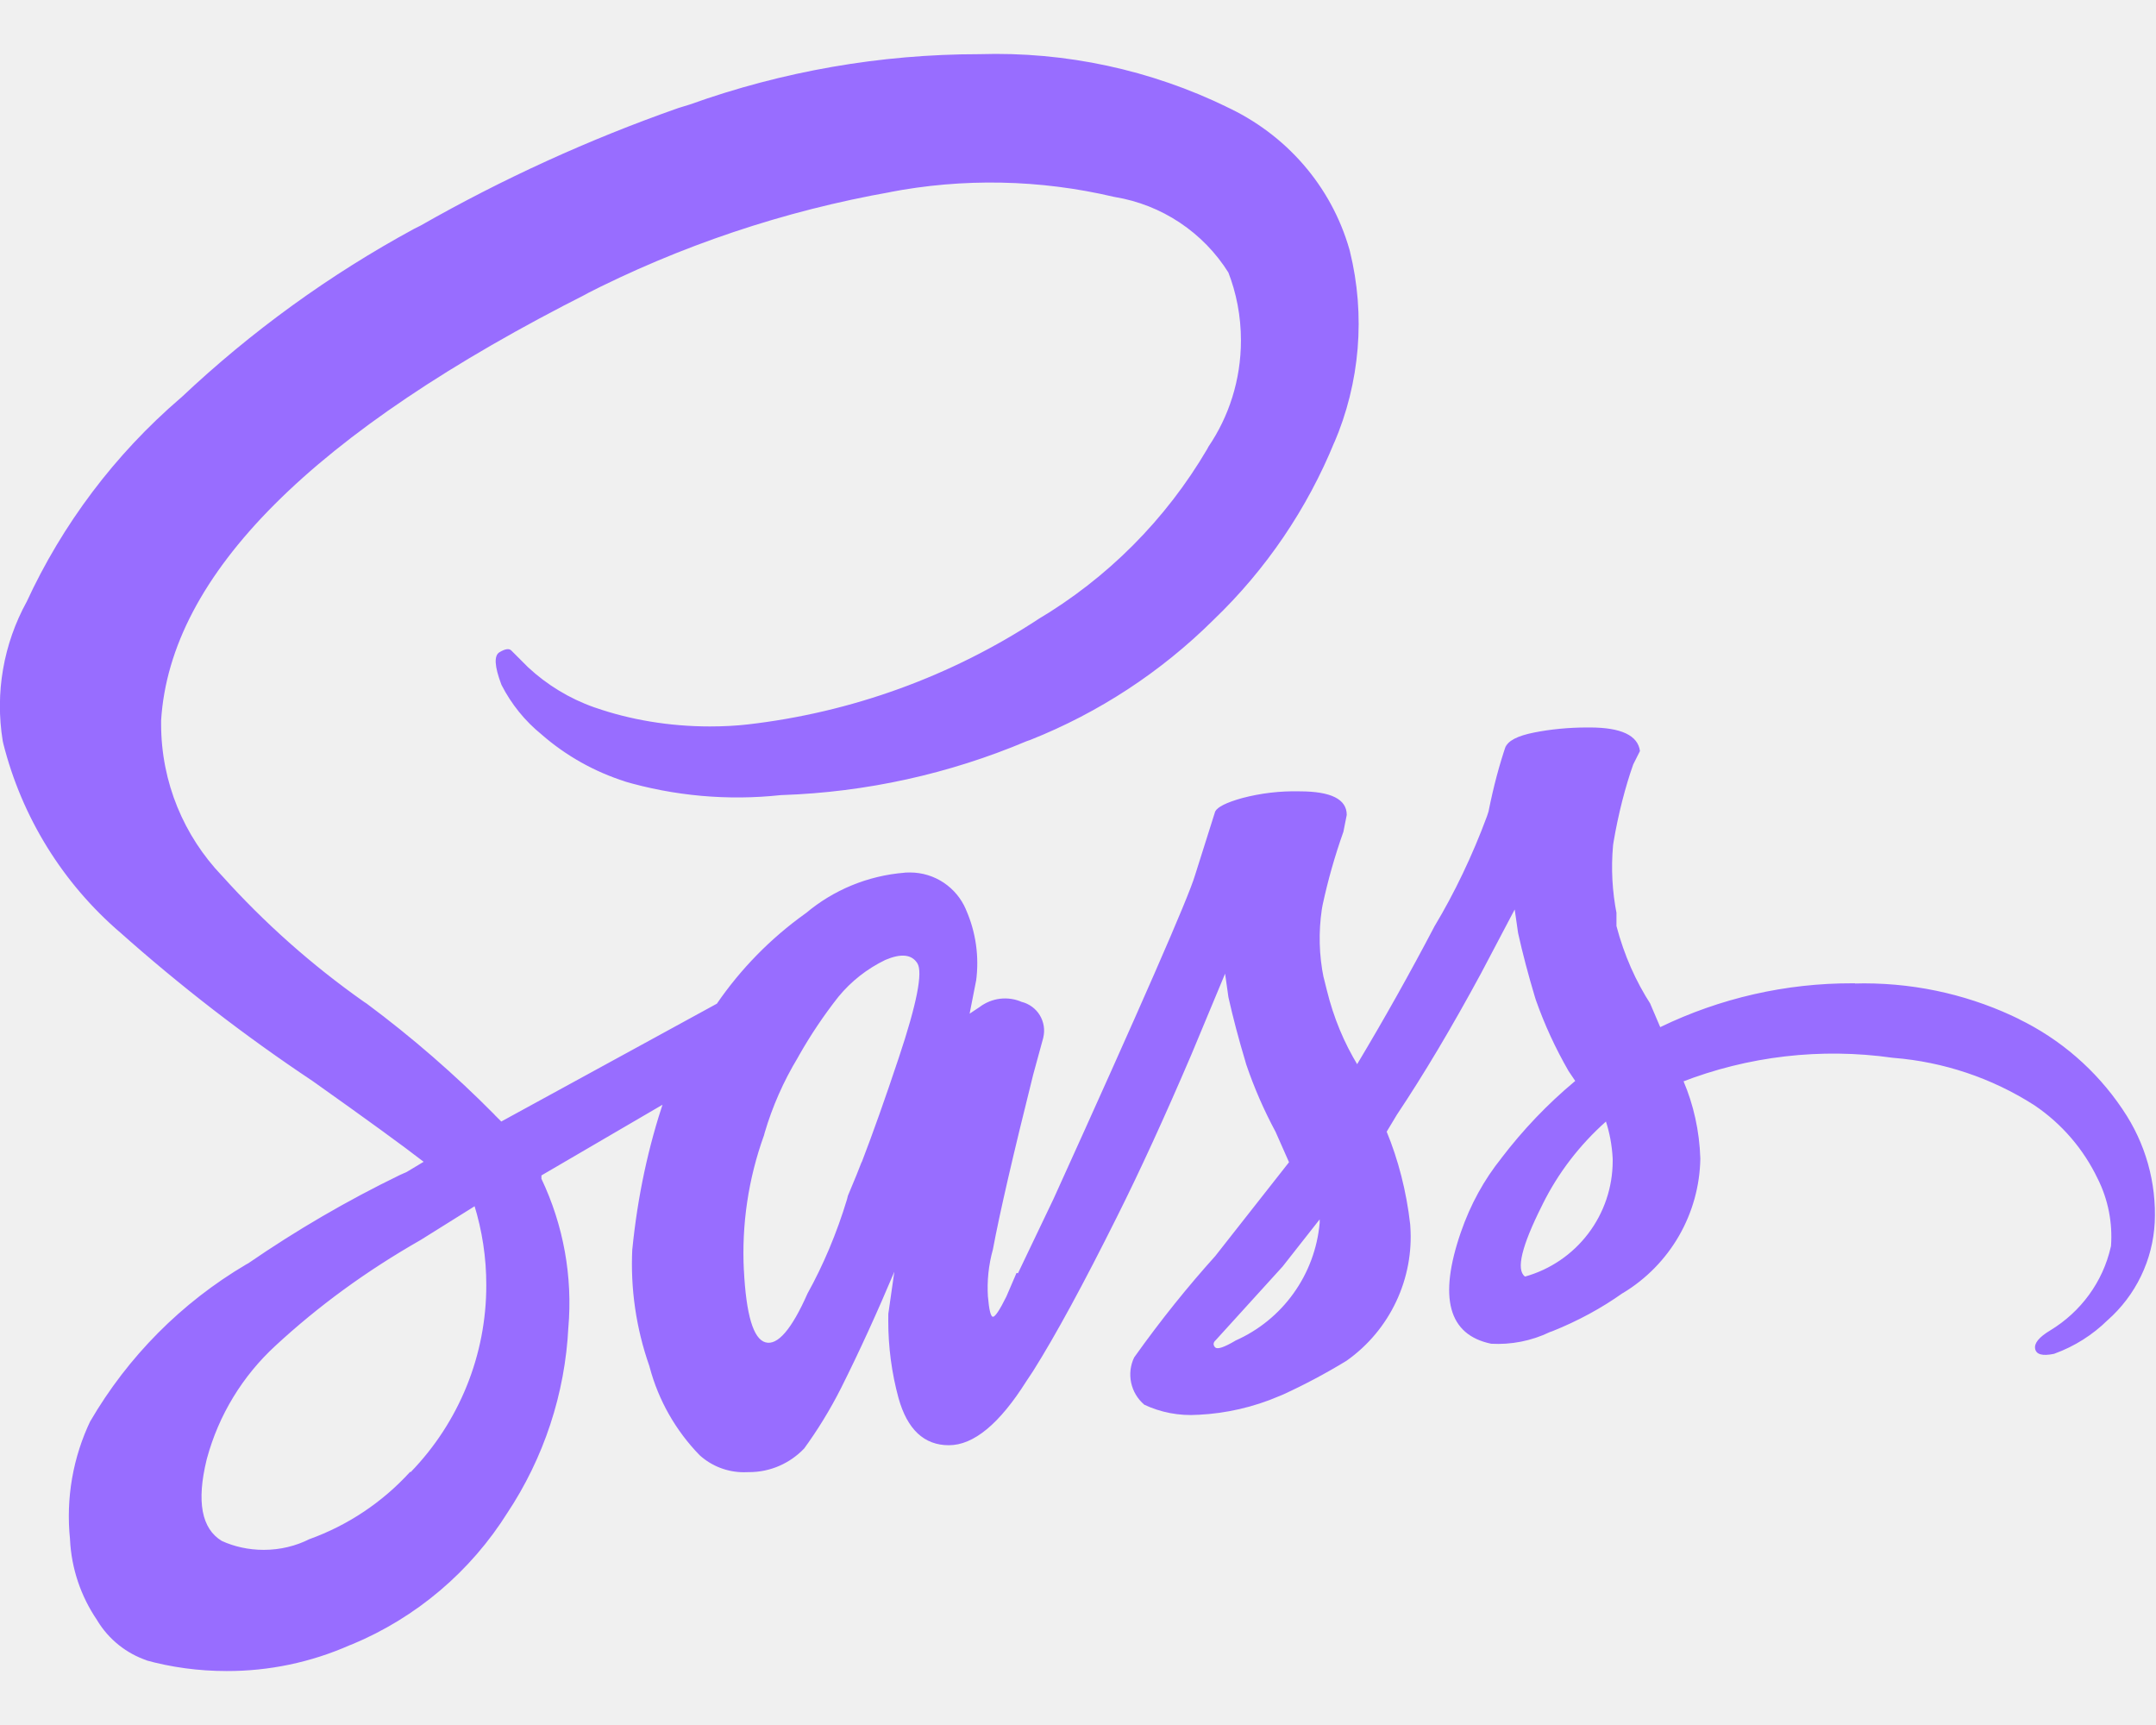
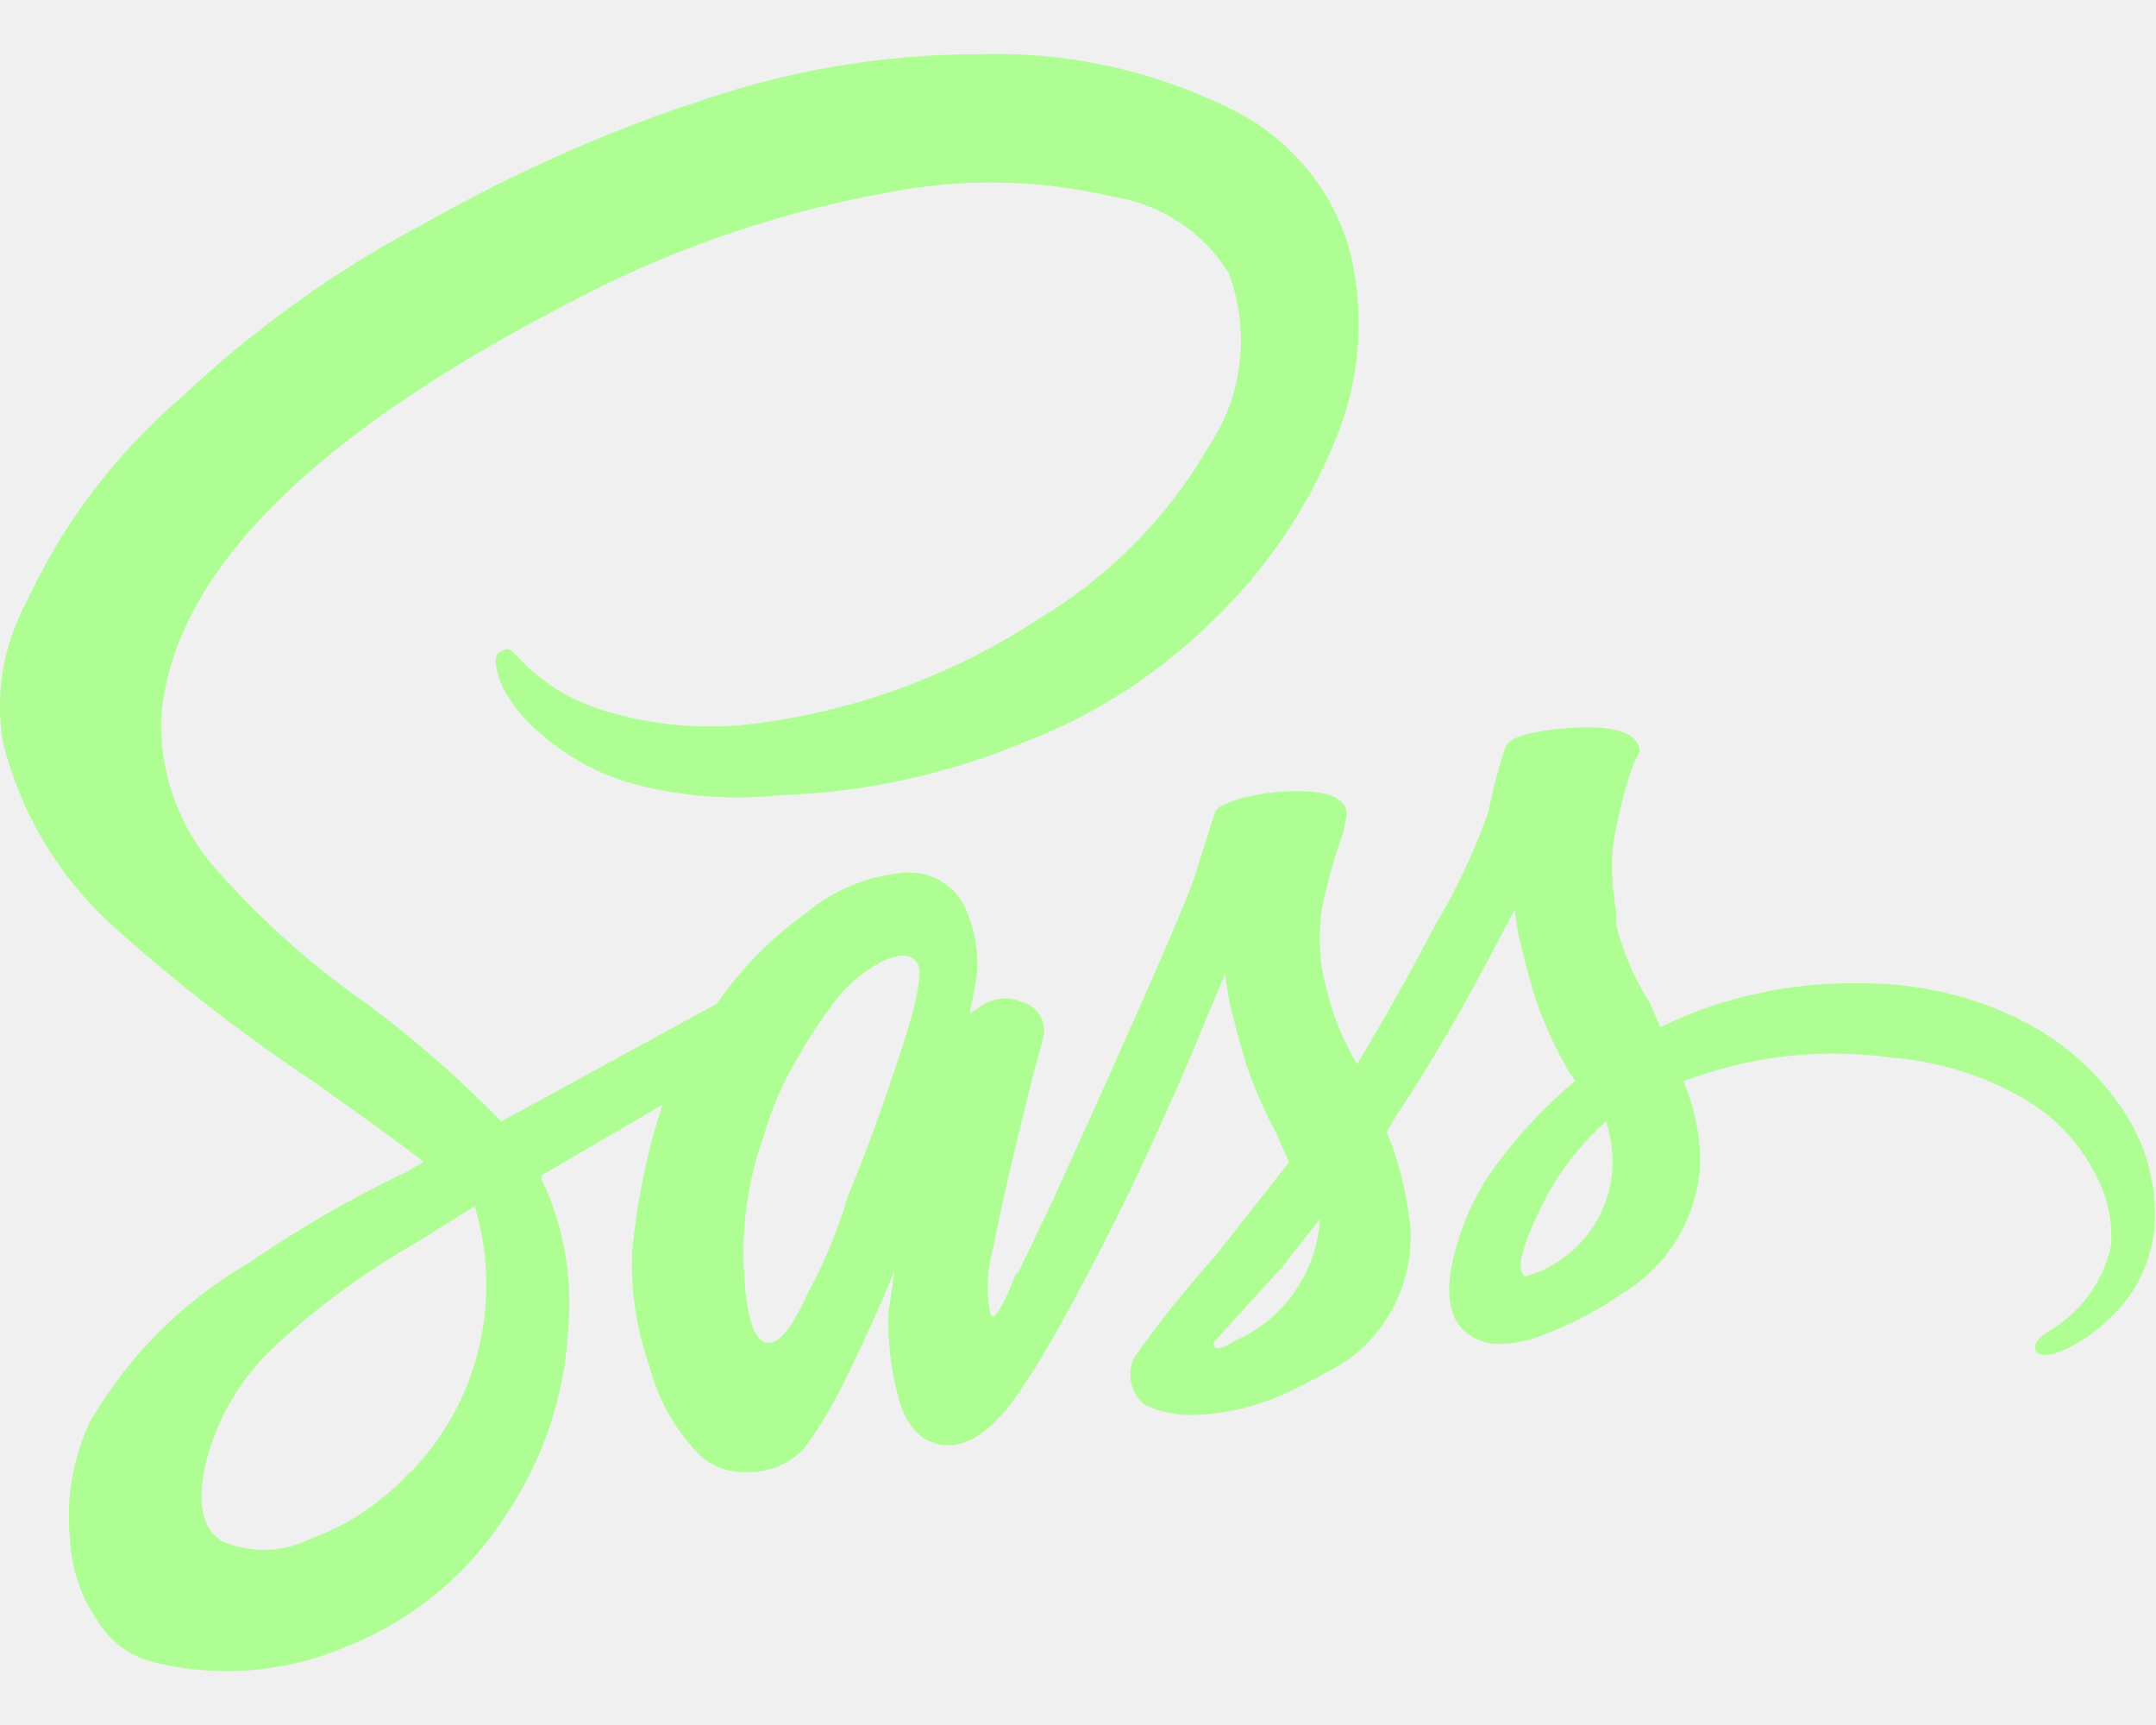
<svg xmlns="http://www.w3.org/2000/svg" width="50" height="40" viewBox="0 0 40 30" fill="none">
  <g clip-path="url(#clip0_601_211)">
    <path d="M34.416 17.245L34.581 17.242C35.624 17.242 36.61 17.485 37.485 17.917L37.446 17.9C38.225 18.276 38.889 18.852 39.373 19.569L39.384 19.586C39.804 20.203 40.012 20.94 39.976 21.686V21.679C39.959 22.023 39.872 22.361 39.722 22.672C39.573 22.982 39.362 23.26 39.104 23.489L39.101 23.491C38.822 23.765 38.488 23.976 38.12 24.11L38.101 24.116C37.893 24.158 37.778 24.127 37.758 24.022C37.737 23.918 37.83 23.804 38.039 23.679C38.604 23.336 39.013 22.784 39.161 22.132L39.165 22.116C39.197 21.682 39.111 21.247 38.915 20.859L38.921 20.872C38.659 20.32 38.253 19.847 37.746 19.505L37.734 19.497C36.95 18.997 36.056 18.698 35.13 18.624L35.11 18.622C33.783 18.434 32.431 18.591 31.183 19.079L31.235 19.06C31.416 19.484 31.53 19.975 31.546 20.49V20.496C31.537 20.998 31.401 21.489 31.151 21.924C30.901 22.359 30.544 22.724 30.115 22.984L30.101 22.991C29.714 23.266 29.271 23.507 28.8 23.695L28.756 23.71C28.414 23.875 28.036 23.949 27.657 23.927H27.664C26.873 23.762 26.685 23.074 27.101 21.865C27.282 21.339 27.536 20.882 27.858 20.481L27.85 20.49C28.261 19.952 28.712 19.481 29.211 19.064L29.225 19.052L29.102 18.87C28.86 18.45 28.656 18.009 28.495 17.552L28.477 17.495C28.352 17.078 28.248 16.683 28.165 16.309L28.102 15.871L27.477 17.057C26.936 18.057 26.415 18.932 25.915 19.681L25.727 19.994C25.938 20.504 26.093 21.095 26.163 21.712L26.165 21.744C26.2 22.226 26.109 22.708 25.903 23.145C25.697 23.582 25.382 23.959 24.988 24.239L24.979 24.245C24.6 24.476 24.207 24.685 23.804 24.87L23.729 24.901C23.257 25.103 22.753 25.219 22.24 25.245H22.229C21.88 25.269 21.532 25.203 21.216 25.052L21.229 25.057C21.105 24.952 21.02 24.809 20.986 24.65C20.952 24.491 20.972 24.325 21.043 24.179L21.04 24.184C21.54 23.482 22.032 22.872 22.556 22.29L22.54 22.309L23.915 20.56L23.666 19.997C23.45 19.596 23.268 19.178 23.121 18.746L23.104 18.686C22.979 18.27 22.875 17.874 22.791 17.5L22.729 17.062L22.104 18.562C21.605 19.728 21.146 20.728 20.729 21.561C20.106 22.811 19.585 23.77 19.166 24.436L19.041 24.624C18.542 25.415 18.063 25.81 17.604 25.81C17.145 25.81 16.833 25.518 16.67 24.935C16.543 24.468 16.479 23.985 16.48 23.501L16.481 23.366V23.372L16.606 22.497V22.56C16.273 23.351 15.94 24.079 15.606 24.746C15.403 25.148 15.168 25.532 14.902 25.895L14.919 25.871C14.661 26.141 14.299 26.309 13.898 26.309H13.887C13.861 26.311 13.831 26.311 13.801 26.311C13.498 26.311 13.205 26.199 12.98 25.995L12.981 25.996C12.538 25.541 12.218 24.98 12.054 24.366L12.047 24.34C11.802 23.643 11.694 22.904 11.731 22.166V22.179C11.83 21.184 12.029 20.272 12.32 19.404L12.294 19.492L10.045 20.805V20.867C10.455 21.729 10.627 22.685 10.544 23.636L10.545 23.616C10.485 24.852 10.09 26.049 9.404 27.079L9.42 27.054C8.734 28.151 7.723 29.009 6.527 29.506L6.486 29.521C5.768 29.838 4.99 30.001 4.205 29.999C3.682 29.999 3.175 29.929 2.695 29.796L2.735 29.805C2.347 29.676 2.018 29.413 1.806 29.064L1.802 29.056C1.5 28.614 1.325 28.096 1.299 27.561V27.554C1.22 26.795 1.353 26.029 1.685 25.342L1.674 25.367C2.374 24.165 3.37 23.162 4.569 22.455L4.606 22.435C5.5 21.82 6.439 21.273 7.415 20.799L7.547 20.74L7.86 20.552C7.485 20.261 6.797 19.761 5.797 19.052C4.536 18.212 3.336 17.285 2.205 16.276L2.236 16.304C1.164 15.386 0.404 14.157 0.06 12.789L0.05 12.741C-0.094 11.854 0.064 10.945 0.497 10.159L0.487 10.18C1.157 8.724 2.132 7.43 3.347 6.386L3.362 6.374C4.663 5.146 6.118 4.093 7.69 3.241L7.799 3.187C9.325 2.317 10.927 1.586 12.585 1.004L12.797 0.939C14.521 0.321 16.337 0.005 18.168 0.005H18.17C19.767 -0.046 21.353 0.295 22.789 0.997L22.731 0.971C23.856 1.484 24.699 2.449 25.036 3.629L25.044 3.659C25.337 4.848 25.233 6.1 24.749 7.225L24.762 7.189C24.254 8.437 23.489 9.564 22.516 10.497L22.512 10.501C21.541 11.464 20.386 12.221 19.115 12.726L19.046 12.75C17.608 13.357 16.07 13.696 14.509 13.749L14.485 13.75C13.501 13.856 12.507 13.767 11.557 13.487L11.611 13.501C11.034 13.32 10.5 13.021 10.044 12.622L10.049 12.626C9.74 12.376 9.487 12.063 9.306 11.709L9.299 11.692C9.174 11.359 9.163 11.161 9.267 11.099C9.372 11.036 9.445 11.026 9.486 11.067L9.799 11.38C10.148 11.704 10.564 11.959 11.024 12.121L11.049 12.129C11.681 12.349 12.411 12.476 13.17 12.476C13.414 12.476 13.654 12.464 13.89 12.437L13.861 12.44C15.797 12.219 17.654 11.545 19.281 10.474L19.235 10.502C20.542 9.73 21.631 8.637 22.399 7.327L22.421 7.285C22.797 6.732 23.023 6.05 23.023 5.315C23.023 4.864 22.938 4.431 22.782 4.034L22.791 4.057C22.56 3.688 22.252 3.372 21.889 3.13C21.526 2.888 21.115 2.726 20.685 2.655L20.668 2.652C19.294 2.328 17.867 2.3 16.481 2.569L16.544 2.559C14.547 2.91 12.615 3.559 10.811 4.485L10.925 4.431C5.802 7.014 3.156 9.66 2.989 12.367V12.429C2.989 13.52 3.417 14.511 4.116 15.244L4.115 15.242C4.903 16.12 5.788 16.905 6.752 17.584L6.801 17.616C7.643 18.242 8.436 18.931 9.174 19.677L9.175 19.68L9.3 19.805L13.3 17.619C13.744 16.972 14.297 16.408 14.935 15.951L14.955 15.937C15.455 15.517 16.09 15.244 16.786 15.189L16.797 15.187C16.823 15.185 16.851 15.185 16.881 15.185C17.348 15.185 17.747 15.466 17.92 15.869L17.922 15.876C18.106 16.292 18.17 16.751 18.109 17.201L18.11 17.189L17.989 17.805L18.176 17.68C18.287 17.596 18.419 17.543 18.557 17.527C18.695 17.511 18.835 17.532 18.962 17.589L18.957 17.586C19.097 17.622 19.217 17.711 19.292 17.834C19.366 17.958 19.39 18.106 19.356 18.246L19.358 18.242L19.17 18.93C18.795 20.429 18.545 21.512 18.421 22.179C18.341 22.465 18.31 22.763 18.329 23.06V23.052C18.35 23.302 18.381 23.427 18.422 23.427C18.464 23.427 18.547 23.302 18.671 23.052L18.859 22.615C18.9 22.615 18.9 22.636 18.859 22.677L19.546 21.24C21.171 17.658 22.046 15.658 22.17 15.24L22.545 14.054C22.587 13.97 22.753 13.887 23.045 13.805C23.394 13.713 23.754 13.671 24.115 13.68H24.111C24.695 13.68 24.986 13.826 24.986 14.117L24.924 14.43C24.766 14.874 24.637 15.328 24.538 15.789L24.524 15.867C24.461 16.291 24.472 16.722 24.558 17.141L24.554 17.117L24.616 17.366C24.744 17.887 24.938 18.345 25.191 18.762L25.179 18.741C25.678 17.909 26.157 17.055 26.616 16.18C26.979 15.576 27.316 14.876 27.587 14.144L27.616 14.056C27.71 13.585 27.817 13.187 27.949 12.8L27.929 12.87C27.97 12.745 28.148 12.651 28.462 12.589C28.76 12.529 29.101 12.495 29.45 12.495H29.495H29.492C30.076 12.495 30.387 12.641 30.426 12.932L30.301 13.181C30.152 13.601 30.023 14.106 29.935 14.625L29.927 14.681C29.888 15.108 29.911 15.538 29.995 15.959L29.99 15.93V16.179C30.134 16.724 30.348 17.202 30.628 17.636L30.615 17.616L30.802 18.054C31.915 17.515 33.135 17.237 34.371 17.241H34.42H34.417L34.416 17.245ZM7.617 26.311C8.52 25.381 9.024 24.135 9.022 22.839C9.023 22.331 8.946 21.827 8.795 21.342L8.805 21.377L7.805 22.002C6.785 22.584 5.902 23.232 5.104 23.97L5.114 23.961C4.5 24.524 4.058 25.25 3.84 26.054L3.832 26.085C3.645 26.856 3.739 27.356 4.114 27.585C4.342 27.69 4.611 27.751 4.892 27.751C5.2 27.751 5.491 27.679 5.747 27.549L5.736 27.554C6.452 27.297 7.095 26.868 7.607 26.306L7.611 26.302L7.617 26.311ZM15.989 20.556C16.197 20.015 16.426 19.369 16.676 18.619C17.01 17.619 17.124 17.036 17.02 16.87C16.916 16.704 16.718 16.683 16.426 16.807C16.09 16.969 15.792 17.202 15.555 17.491L15.551 17.496C15.282 17.838 15.039 18.2 14.824 18.579L14.801 18.621C14.537 19.058 14.33 19.526 14.186 20.016L14.175 20.059C13.884 20.863 13.757 21.718 13.801 22.572V22.557C13.843 23.39 13.976 23.838 14.201 23.901C14.426 23.965 14.687 23.662 14.982 22.995C15.269 22.479 15.524 21.879 15.714 21.25L15.731 21.182C15.855 20.887 15.94 20.679 15.986 20.556H15.989ZM22.921 23.869C23.352 23.678 23.724 23.376 23.998 22.993C24.273 22.61 24.44 22.161 24.483 21.692L24.484 21.682V21.62L23.796 22.495L22.547 23.87C22.538 23.877 22.53 23.887 22.525 23.898C22.519 23.908 22.516 23.92 22.516 23.932C22.516 23.957 22.529 23.98 22.546 23.995C22.586 24.036 22.711 23.994 22.921 23.87V23.869ZM28.295 22.681C28.762 22.55 29.173 22.27 29.466 21.884C29.76 21.497 29.919 21.026 29.92 20.541V20.492V20.495C29.907 20.245 29.863 20.01 29.789 19.787L29.794 19.806C29.308 20.239 28.909 20.756 28.62 21.34L28.606 21.369C28.23 22.118 28.125 22.555 28.291 22.679L28.295 22.681Z" fill="url(#paint0_linear_601_211)" />
  </g>
  <defs>
    <linearGradient id="paint0_linear_601_211" x1="32.244" y1="-1.5" x2="13.868" y2="21.158" gradientUnits="userSpaceOnUse">
-       <stop stop-color="#986dff" />
-       <stop offset="1" stop-color="#986dff" />
+       <stop stop-color="#AFFE93" />
+       <stop offset="1" stop-color="#AFFE93" />
    </linearGradient>
    <clipPath id="clip0_601_211">
      <rect width="40" height="30" fill="white" />
    </clipPath>
  </defs>
</svg>
